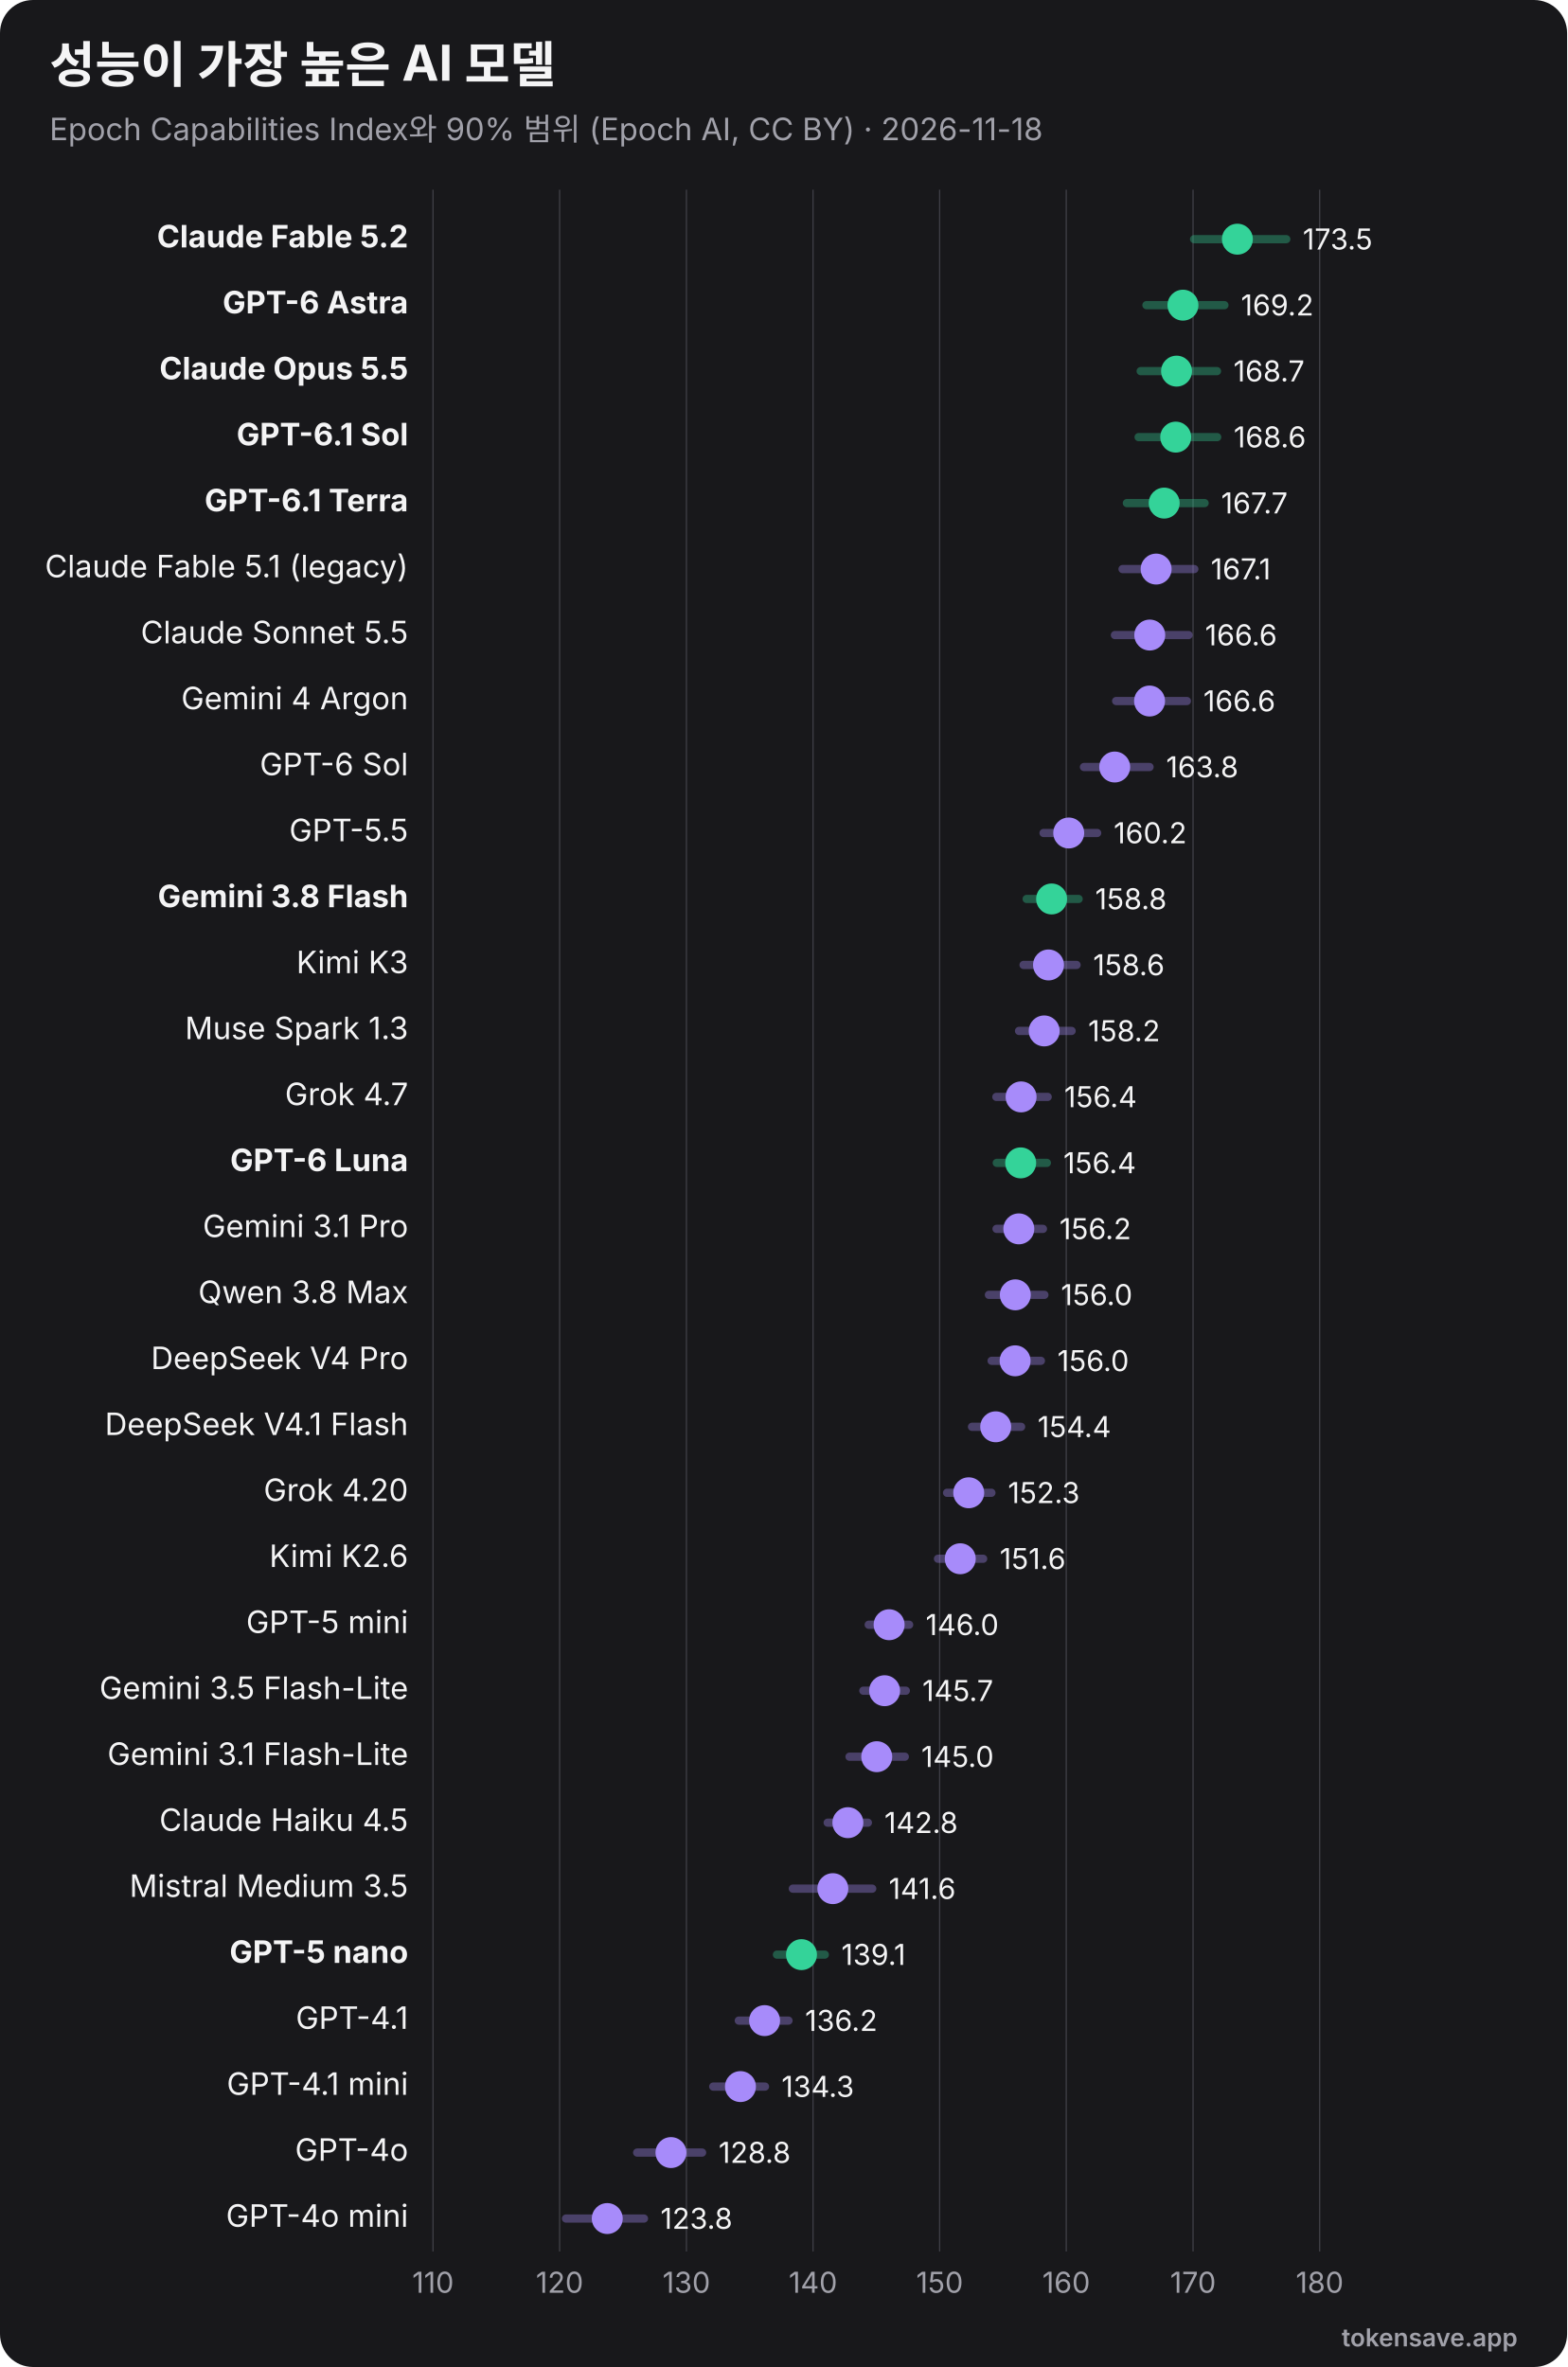
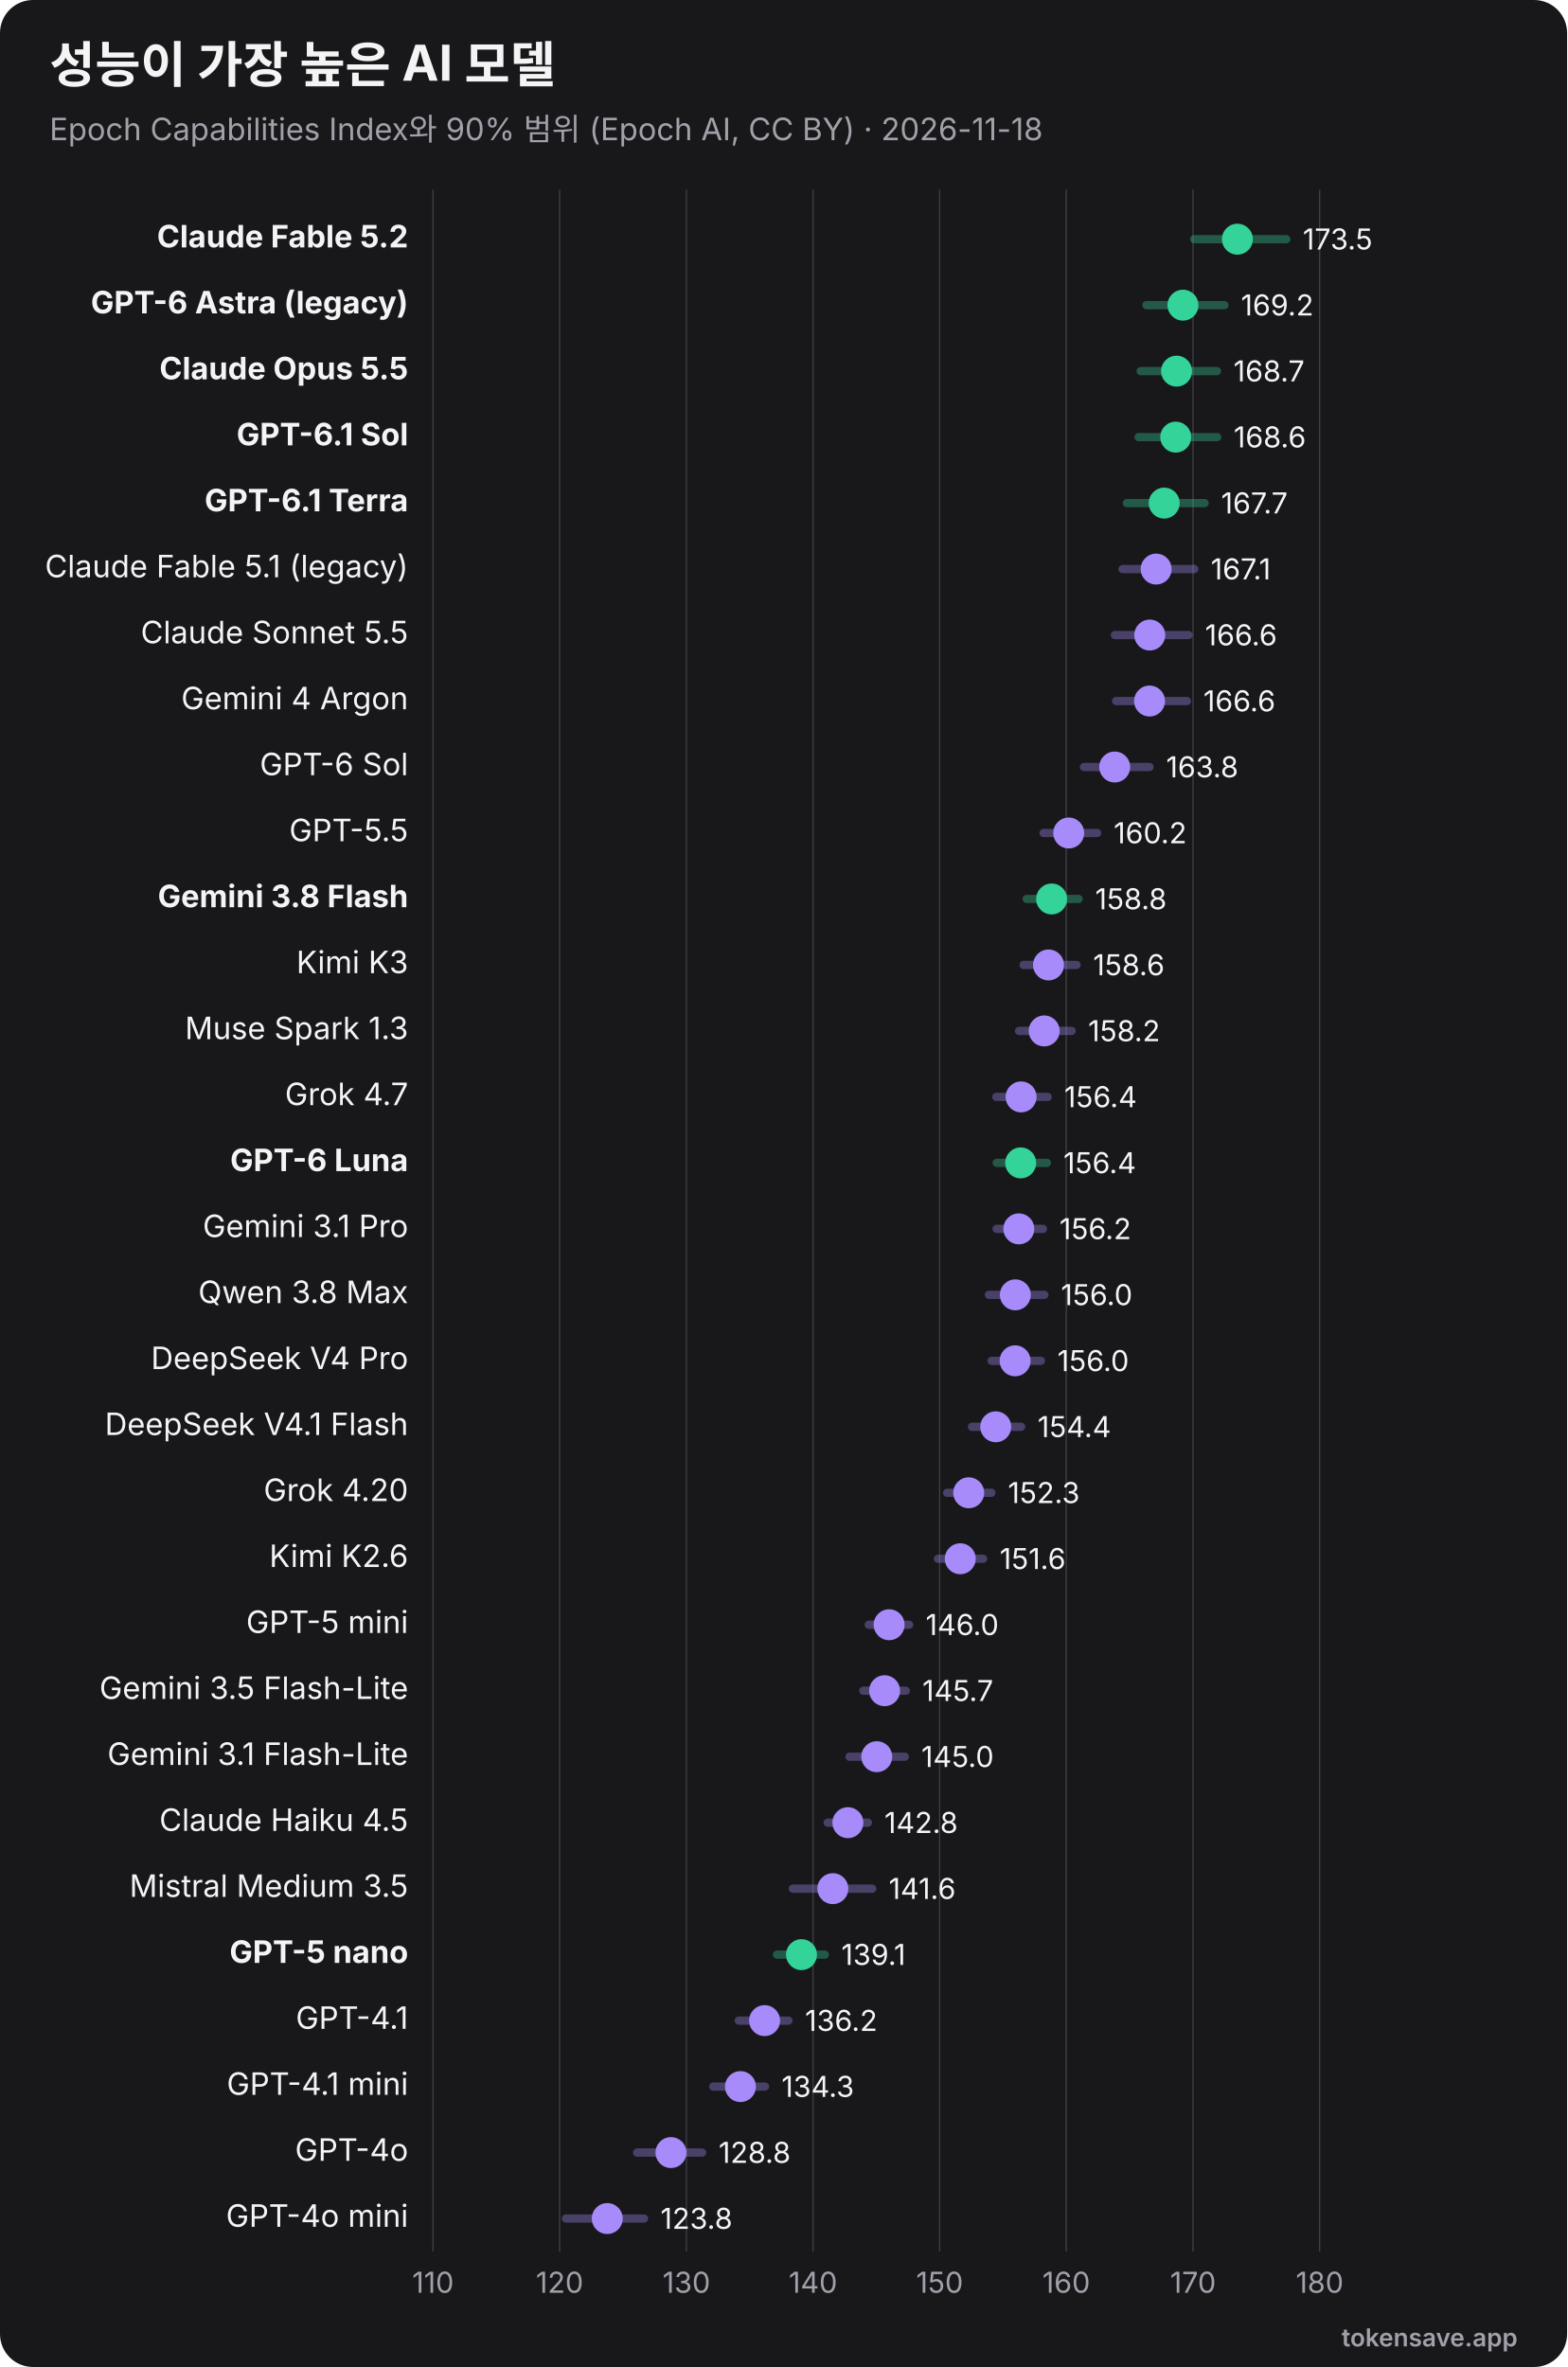
<svg xmlns="http://www.w3.org/2000/svg" viewBox="0 0 760 1148" width="760" height="1148" role="img" font-family="Inter, 'Segoe UI', Helvetica, Arial, sans-serif">
  <rect width="760" height="1148" rx="16" fill="#18181b" />
  <text x="24" y="40" font-size="24" font-weight="700" fill="#f4f4f5">성능이 가장 높은 AI 모델</text>
  <text x="24" y="68" font-size="15" fill="#a1a1aa">Epoch Capabilities Index와 90% 범위 (Epoch AI, CC BY) · 2026-11-18</text>
  <line x1="210.0" y1="92" x2="210.0" y2="1092" stroke="#3f3f46" stroke-width="0.6" />
  <text x="210.0" y="1112" text-anchor="middle" font-size="14" fill="#a1a1aa">110</text>
  <line x1="271.4" y1="92" x2="271.4" y2="1092" stroke="#3f3f46" stroke-width="0.6" />
  <text x="271.4" y="1112" text-anchor="middle" font-size="14" fill="#a1a1aa">120</text>
  <line x1="332.9" y1="92" x2="332.9" y2="1092" stroke="#3f3f46" stroke-width="0.6" />
  <text x="332.9" y="1112" text-anchor="middle" font-size="14" fill="#a1a1aa">130</text>
  <line x1="394.3" y1="92" x2="394.3" y2="1092" stroke="#3f3f46" stroke-width="0.6" />
  <text x="394.3" y="1112" text-anchor="middle" font-size="14" fill="#a1a1aa">140</text>
  <line x1="455.7" y1="92" x2="455.7" y2="1092" stroke="#3f3f46" stroke-width="0.6" />
  <text x="455.7" y="1112" text-anchor="middle" font-size="14" fill="#a1a1aa">150</text>
  <line x1="517.1" y1="92" x2="517.1" y2="1092" stroke="#3f3f46" stroke-width="0.6" />
  <text x="517.1" y="1112" text-anchor="middle" font-size="14" fill="#a1a1aa">160</text>
  <line x1="578.6" y1="92" x2="578.6" y2="1092" stroke="#3f3f46" stroke-width="0.6" />
  <text x="578.6" y="1112" text-anchor="middle" font-size="14" fill="#a1a1aa">170</text>
  <line x1="640.0" y1="92" x2="640.0" y2="1092" stroke="#3f3f46" stroke-width="0.6" />
  <text x="640.0" y="1112" text-anchor="middle" font-size="14" fill="#a1a1aa">180</text>
  <text x="198" y="120.0" text-anchor="end" font-size="15" font-weight="700" fill="#f4f4f5">Claude Fable 5.2</text>
  <line x1="579.1" y1="116.0" x2="623.8" y2="116.0" stroke="#34d399" stroke-width="4" opacity="0.35" stroke-linecap="round" />
  <circle cx="600.1" cy="116.0" r="7.5" fill="#34d399" />
  <text x="631.8" y="121.0" font-size="14" fill="#f4f4f5">173.5</text>
-   <text x="198" y="152.0" text-anchor="end" font-size="15" font-weight="700" fill="#f4f4f5">GPT-6 Astra</text>
+   <text x="198" y="152.0" text-anchor="end" font-size="15" font-weight="700" fill="#f4f4f5">GPT-6 Astra (legacy)</text>
  <line x1="556.0" y1="148.0" x2="593.8" y2="148.0" stroke="#34d399" stroke-width="4" opacity="0.35" stroke-linecap="round" />
  <circle cx="573.7" cy="148.0" r="7.5" fill="#34d399" />
  <text x="601.8" y="153.0" font-size="14" fill="#f4f4f5">169.2</text>
  <text x="198" y="184.0" text-anchor="end" font-size="15" font-weight="700" fill="#f4f4f5">Claude Opus 5.5</text>
  <line x1="553.2" y1="180.0" x2="590.2" y2="180.0" stroke="#34d399" stroke-width="4" opacity="0.35" stroke-linecap="round" />
  <circle cx="570.6" cy="180.0" r="7.5" fill="#34d399" />
  <text x="598.2" y="185.0" font-size="14" fill="#f4f4f5">168.7</text>
  <text x="198" y="216.0" text-anchor="end" font-size="15" font-weight="700" fill="#f4f4f5">GPT-6.1 Sol</text>
  <line x1="552.2" y1="212.0" x2="590.3" y2="212.0" stroke="#34d399" stroke-width="4" opacity="0.35" stroke-linecap="round" />
  <circle cx="570.2" cy="212.0" r="7.5" fill="#34d399" />
  <text x="598.3" y="217.0" font-size="14" fill="#f4f4f5">168.6</text>
  <text x="198" y="248.0" text-anchor="end" font-size="15" font-weight="700" fill="#f4f4f5">GPT-6.1 Terra</text>
  <line x1="546.5" y1="244.0" x2="584.2" y2="244.0" stroke="#34d399" stroke-width="4" opacity="0.35" stroke-linecap="round" />
  <circle cx="564.6" cy="244.0" r="7.5" fill="#34d399" />
  <text x="592.2" y="249.0" font-size="14" fill="#f4f4f5">167.7</text>
  <text x="198" y="280.0" text-anchor="end" font-size="15" font-weight="400" fill="#f4f4f5">Claude Fable 5.1 (legacy)</text>
  <line x1="544.4" y1="276.0" x2="579.2" y2="276.0" stroke="#a78bfa" stroke-width="4" opacity="0.35" stroke-linecap="round" />
  <circle cx="560.7" cy="276.0" r="7.5" fill="#a78bfa" />
  <text x="587.2" y="281.0" font-size="14" fill="#f4f4f5">167.1</text>
  <text x="198" y="312.0" text-anchor="end" font-size="15" font-weight="400" fill="#f4f4f5">Claude Sonnet 5.5</text>
  <line x1="540.7" y1="308.0" x2="576.4" y2="308.0" stroke="#a78bfa" stroke-width="4" opacity="0.35" stroke-linecap="round" />
  <circle cx="557.6" cy="308.0" r="7.5" fill="#a78bfa" />
  <text x="584.4" y="313.0" font-size="14" fill="#f4f4f5">166.6</text>
  <text x="198" y="344.0" text-anchor="end" font-size="15" font-weight="400" fill="#f4f4f5">Gemini 4 Argon</text>
  <line x1="541.3" y1="340.0" x2="575.6" y2="340.0" stroke="#a78bfa" stroke-width="4" opacity="0.35" stroke-linecap="round" />
  <circle cx="557.5" cy="340.0" r="7.5" fill="#a78bfa" />
  <text x="583.6" y="345.0" font-size="14" fill="#f4f4f5">166.6</text>
  <text x="198" y="376.0" text-anchor="end" font-size="15" font-weight="400" fill="#f4f4f5">GPT-6 Sol</text>
  <line x1="525.7" y1="372.0" x2="557.5" y2="372.0" stroke="#a78bfa" stroke-width="4" opacity="0.35" stroke-linecap="round" />
  <circle cx="540.6" cy="372.0" r="7.5" fill="#a78bfa" />
  <text x="565.5" y="377.0" font-size="14" fill="#f4f4f5">163.8</text>
  <text x="198" y="408.0" text-anchor="end" font-size="15" font-weight="400" fill="#f4f4f5">GPT-5.5</text>
  <line x1="506.1" y1="404.0" x2="532.1" y2="404.0" stroke="#a78bfa" stroke-width="4" opacity="0.35" stroke-linecap="round" />
  <circle cx="518.3" cy="404.0" r="7.5" fill="#a78bfa" />
  <text x="540.1" y="409.0" font-size="14" fill="#f4f4f5">160.2</text>
  <text x="198" y="440.0" text-anchor="end" font-size="15" font-weight="700" fill="#f4f4f5">Gemini 3.8 Flash</text>
  <line x1="497.9" y1="436.0" x2="523.1" y2="436.0" stroke="#34d399" stroke-width="4" opacity="0.35" stroke-linecap="round" />
  <circle cx="510.0" cy="436.0" r="7.5" fill="#34d399" />
  <text x="531.1" y="441.0" font-size="14" fill="#f4f4f5">158.8</text>
  <text x="198" y="472.0" text-anchor="end" font-size="15" font-weight="400" fill="#f4f4f5">Kimi K3</text>
  <line x1="496.4" y1="468.0" x2="522.1" y2="468.0" stroke="#a78bfa" stroke-width="4" opacity="0.35" stroke-linecap="round" />
  <circle cx="508.5" cy="468.0" r="7.5" fill="#a78bfa" />
  <text x="530.1" y="473.0" font-size="14" fill="#f4f4f5">158.6</text>
  <text x="198" y="504.0" text-anchor="end" font-size="15" font-weight="400" fill="#f4f4f5">Muse Spark 1.3</text>
  <line x1="494.2" y1="500.0" x2="519.7" y2="500.0" stroke="#a78bfa" stroke-width="4" opacity="0.35" stroke-linecap="round" />
  <circle cx="506.4" cy="500.0" r="7.5" fill="#a78bfa" />
  <text x="527.7" y="505.0" font-size="14" fill="#f4f4f5">158.2</text>
  <text x="198" y="536.0" text-anchor="end" font-size="15" font-weight="400" fill="#f4f4f5">Grok 4.7</text>
  <line x1="483.2" y1="532.0" x2="508.1" y2="532.0" stroke="#a78bfa" stroke-width="4" opacity="0.35" stroke-linecap="round" />
  <circle cx="495.2" cy="532.0" r="7.5" fill="#a78bfa" />
  <text x="516.1" y="537.0" font-size="14" fill="#f4f4f5">156.4</text>
  <text x="198" y="568.0" text-anchor="end" font-size="15" font-weight="700" fill="#f4f4f5">GPT-6 Luna</text>
  <line x1="483.4" y1="564.0" x2="507.7" y2="564.0" stroke="#34d399" stroke-width="4" opacity="0.35" stroke-linecap="round" />
  <circle cx="495.0" cy="564.0" r="7.5" fill="#34d399" />
  <text x="515.7" y="569.0" font-size="14" fill="#f4f4f5">156.4</text>
  <text x="198" y="600.0" text-anchor="end" font-size="15" font-weight="400" fill="#f4f4f5">Gemini 3.1 Pro</text>
  <line x1="483.3" y1="596.0" x2="505.8" y2="596.0" stroke="#a78bfa" stroke-width="4" opacity="0.35" stroke-linecap="round" />
  <circle cx="494.1" cy="596.0" r="7.5" fill="#a78bfa" />
  <text x="513.8" y="601.0" font-size="14" fill="#f4f4f5">156.2</text>
  <text x="198" y="632.0" text-anchor="end" font-size="15" font-weight="400" fill="#f4f4f5">Qwen 3.8 Max</text>
  <line x1="479.6" y1="628.0" x2="506.5" y2="628.0" stroke="#a78bfa" stroke-width="4" opacity="0.35" stroke-linecap="round" />
  <circle cx="492.4" cy="628.0" r="7.5" fill="#a78bfa" />
  <text x="514.5" y="633.0" font-size="14" fill="#f4f4f5">156.0</text>
  <text x="198" y="664.0" text-anchor="end" font-size="15" font-weight="400" fill="#f4f4f5">DeepSeek V4 Pro</text>
  <line x1="480.9" y1="660.0" x2="504.8" y2="660.0" stroke="#a78bfa" stroke-width="4" opacity="0.35" stroke-linecap="round" />
  <circle cx="492.3" cy="660.0" r="7.5" fill="#a78bfa" />
  <text x="512.8" y="665.0" font-size="14" fill="#f4f4f5">156.0</text>
  <text x="198" y="696.0" text-anchor="end" font-size="15" font-weight="400" fill="#f4f4f5">DeepSeek V4.1 Flash</text>
  <line x1="471.4" y1="692.0" x2="495.2" y2="692.0" stroke="#a78bfa" stroke-width="4" opacity="0.35" stroke-linecap="round" />
  <circle cx="482.9" cy="692.0" r="7.5" fill="#a78bfa" />
  <text x="503.2" y="697.0" font-size="14" fill="#f4f4f5">154.4</text>
  <text x="198" y="728.0" text-anchor="end" font-size="15" font-weight="400" fill="#f4f4f5">Grok 4.20</text>
  <line x1="459.3" y1="724.0" x2="480.8" y2="724.0" stroke="#a78bfa" stroke-width="4" opacity="0.35" stroke-linecap="round" />
  <circle cx="469.8" cy="724.0" r="7.5" fill="#a78bfa" />
  <text x="488.8" y="729.0" font-size="14" fill="#f4f4f5">152.3</text>
  <text x="198" y="760.0" text-anchor="end" font-size="15" font-weight="400" fill="#f4f4f5">Kimi K2.6</text>
  <line x1="454.9" y1="756.0" x2="476.8" y2="756.0" stroke="#a78bfa" stroke-width="4" opacity="0.35" stroke-linecap="round" />
  <circle cx="465.7" cy="756.0" r="7.5" fill="#a78bfa" />
  <text x="484.8" y="761.0" font-size="14" fill="#f4f4f5">151.6</text>
  <text x="198" y="792.0" text-anchor="end" font-size="15" font-weight="400" fill="#f4f4f5">GPT-5 mini</text>
  <line x1="421.3" y1="788.0" x2="440.9" y2="788.0" stroke="#a78bfa" stroke-width="4" opacity="0.35" stroke-linecap="round" />
  <circle cx="431.2" cy="788.0" r="7.5" fill="#a78bfa" />
  <text x="448.9" y="793.0" font-size="14" fill="#f4f4f5">146.0</text>
  <text x="198" y="824.0" text-anchor="end" font-size="15" font-weight="400" fill="#f4f4f5">Gemini 3.5 Flash-Lite</text>
  <line x1="418.7" y1="820.0" x2="439.3" y2="820.0" stroke="#a78bfa" stroke-width="4" opacity="0.35" stroke-linecap="round" />
  <circle cx="429.0" cy="820.0" r="7.5" fill="#a78bfa" />
  <text x="447.3" y="825.0" font-size="14" fill="#f4f4f5">145.7</text>
  <text x="198" y="856.0" text-anchor="end" font-size="15" font-weight="400" fill="#f4f4f5">Gemini 3.1 Flash-Lite</text>
  <line x1="412.0" y1="852.0" x2="438.8" y2="852.0" stroke="#a78bfa" stroke-width="4" opacity="0.35" stroke-linecap="round" />
  <circle cx="425.2" cy="852.0" r="7.5" fill="#a78bfa" />
  <text x="446.8" y="857.0" font-size="14" fill="#f4f4f5">145.0</text>
  <text x="198" y="888.0" text-anchor="end" font-size="15" font-weight="400" fill="#f4f4f5">Claude Haiku 4.5</text>
  <line x1="401.4" y1="884.0" x2="420.9" y2="884.0" stroke="#a78bfa" stroke-width="4" opacity="0.35" stroke-linecap="round" />
  <circle cx="411.2" cy="884.0" r="7.5" fill="#a78bfa" />
  <text x="428.9" y="889.0" font-size="14" fill="#f4f4f5">142.8</text>
  <text x="198" y="920.0" text-anchor="end" font-size="15" font-weight="400" fill="#f4f4f5">Mistral Medium 3.5</text>
  <line x1="384.5" y1="916.0" x2="423.0" y2="916.0" stroke="#a78bfa" stroke-width="4" opacity="0.35" stroke-linecap="round" />
  <circle cx="403.9" cy="916.0" r="7.5" fill="#a78bfa" />
  <text x="431.0" y="921.0" font-size="14" fill="#f4f4f5">141.6</text>
  <text x="198" y="952.0" text-anchor="end" font-size="15" font-weight="700" fill="#f4f4f5">GPT-5 nano</text>
  <line x1="376.8" y1="948.0" x2="400.0" y2="948.0" stroke="#34d399" stroke-width="4" opacity="0.35" stroke-linecap="round" />
  <circle cx="388.7" cy="948.0" r="7.5" fill="#34d399" />
  <text x="408.0" y="953.0" font-size="14" fill="#f4f4f5">139.1</text>
  <text x="198" y="984.0" text-anchor="end" font-size="15" font-weight="400" fill="#f4f4f5">GPT-4.1</text>
  <line x1="358.3" y1="980.0" x2="382.4" y2="980.0" stroke="#a78bfa" stroke-width="4" opacity="0.35" stroke-linecap="round" />
  <circle cx="370.8" cy="980.0" r="7.5" fill="#a78bfa" />
  <text x="390.4" y="985.0" font-size="14" fill="#f4f4f5">136.2</text>
  <text x="198" y="1016.0" text-anchor="end" font-size="15" font-weight="400" fill="#f4f4f5">GPT-4.1 mini</text>
  <line x1="345.9" y1="1012.0" x2="371.0" y2="1012.0" stroke="#a78bfa" stroke-width="4" opacity="0.35" stroke-linecap="round" />
  <circle cx="359.1" cy="1012.0" r="7.5" fill="#a78bfa" />
  <text x="379.0" y="1017.0" font-size="14" fill="#f4f4f5">134.3</text>
  <text x="198" y="1048.0" text-anchor="end" font-size="15" font-weight="400" fill="#f4f4f5">GPT-4o</text>
  <line x1="309.0" y1="1044.0" x2="340.5" y2="1044.0" stroke="#a78bfa" stroke-width="4" opacity="0.35" stroke-linecap="round" />
  <circle cx="325.4" cy="1044.0" r="7.5" fill="#a78bfa" />
  <text x="348.5" y="1049.0" font-size="14" fill="#f4f4f5">128.8</text>
  <text x="198" y="1080.0" text-anchor="end" font-size="15" font-weight="400" fill="#f4f4f5">GPT-4o mini</text>
  <line x1="274.5" y1="1076.0" x2="312.3" y2="1076.0" stroke="#a78bfa" stroke-width="4" opacity="0.35" stroke-linecap="round" />
  <circle cx="294.5" cy="1076.0" r="7.5" fill="#a78bfa" />
  <text x="320.3" y="1081.0" font-size="14" fill="#f4f4f5">123.8</text>
  <text x="736" y="1138" text-anchor="end" font-size="12" font-weight="600" fill="#a1a1aa">tokensave.app</text>
</svg>
